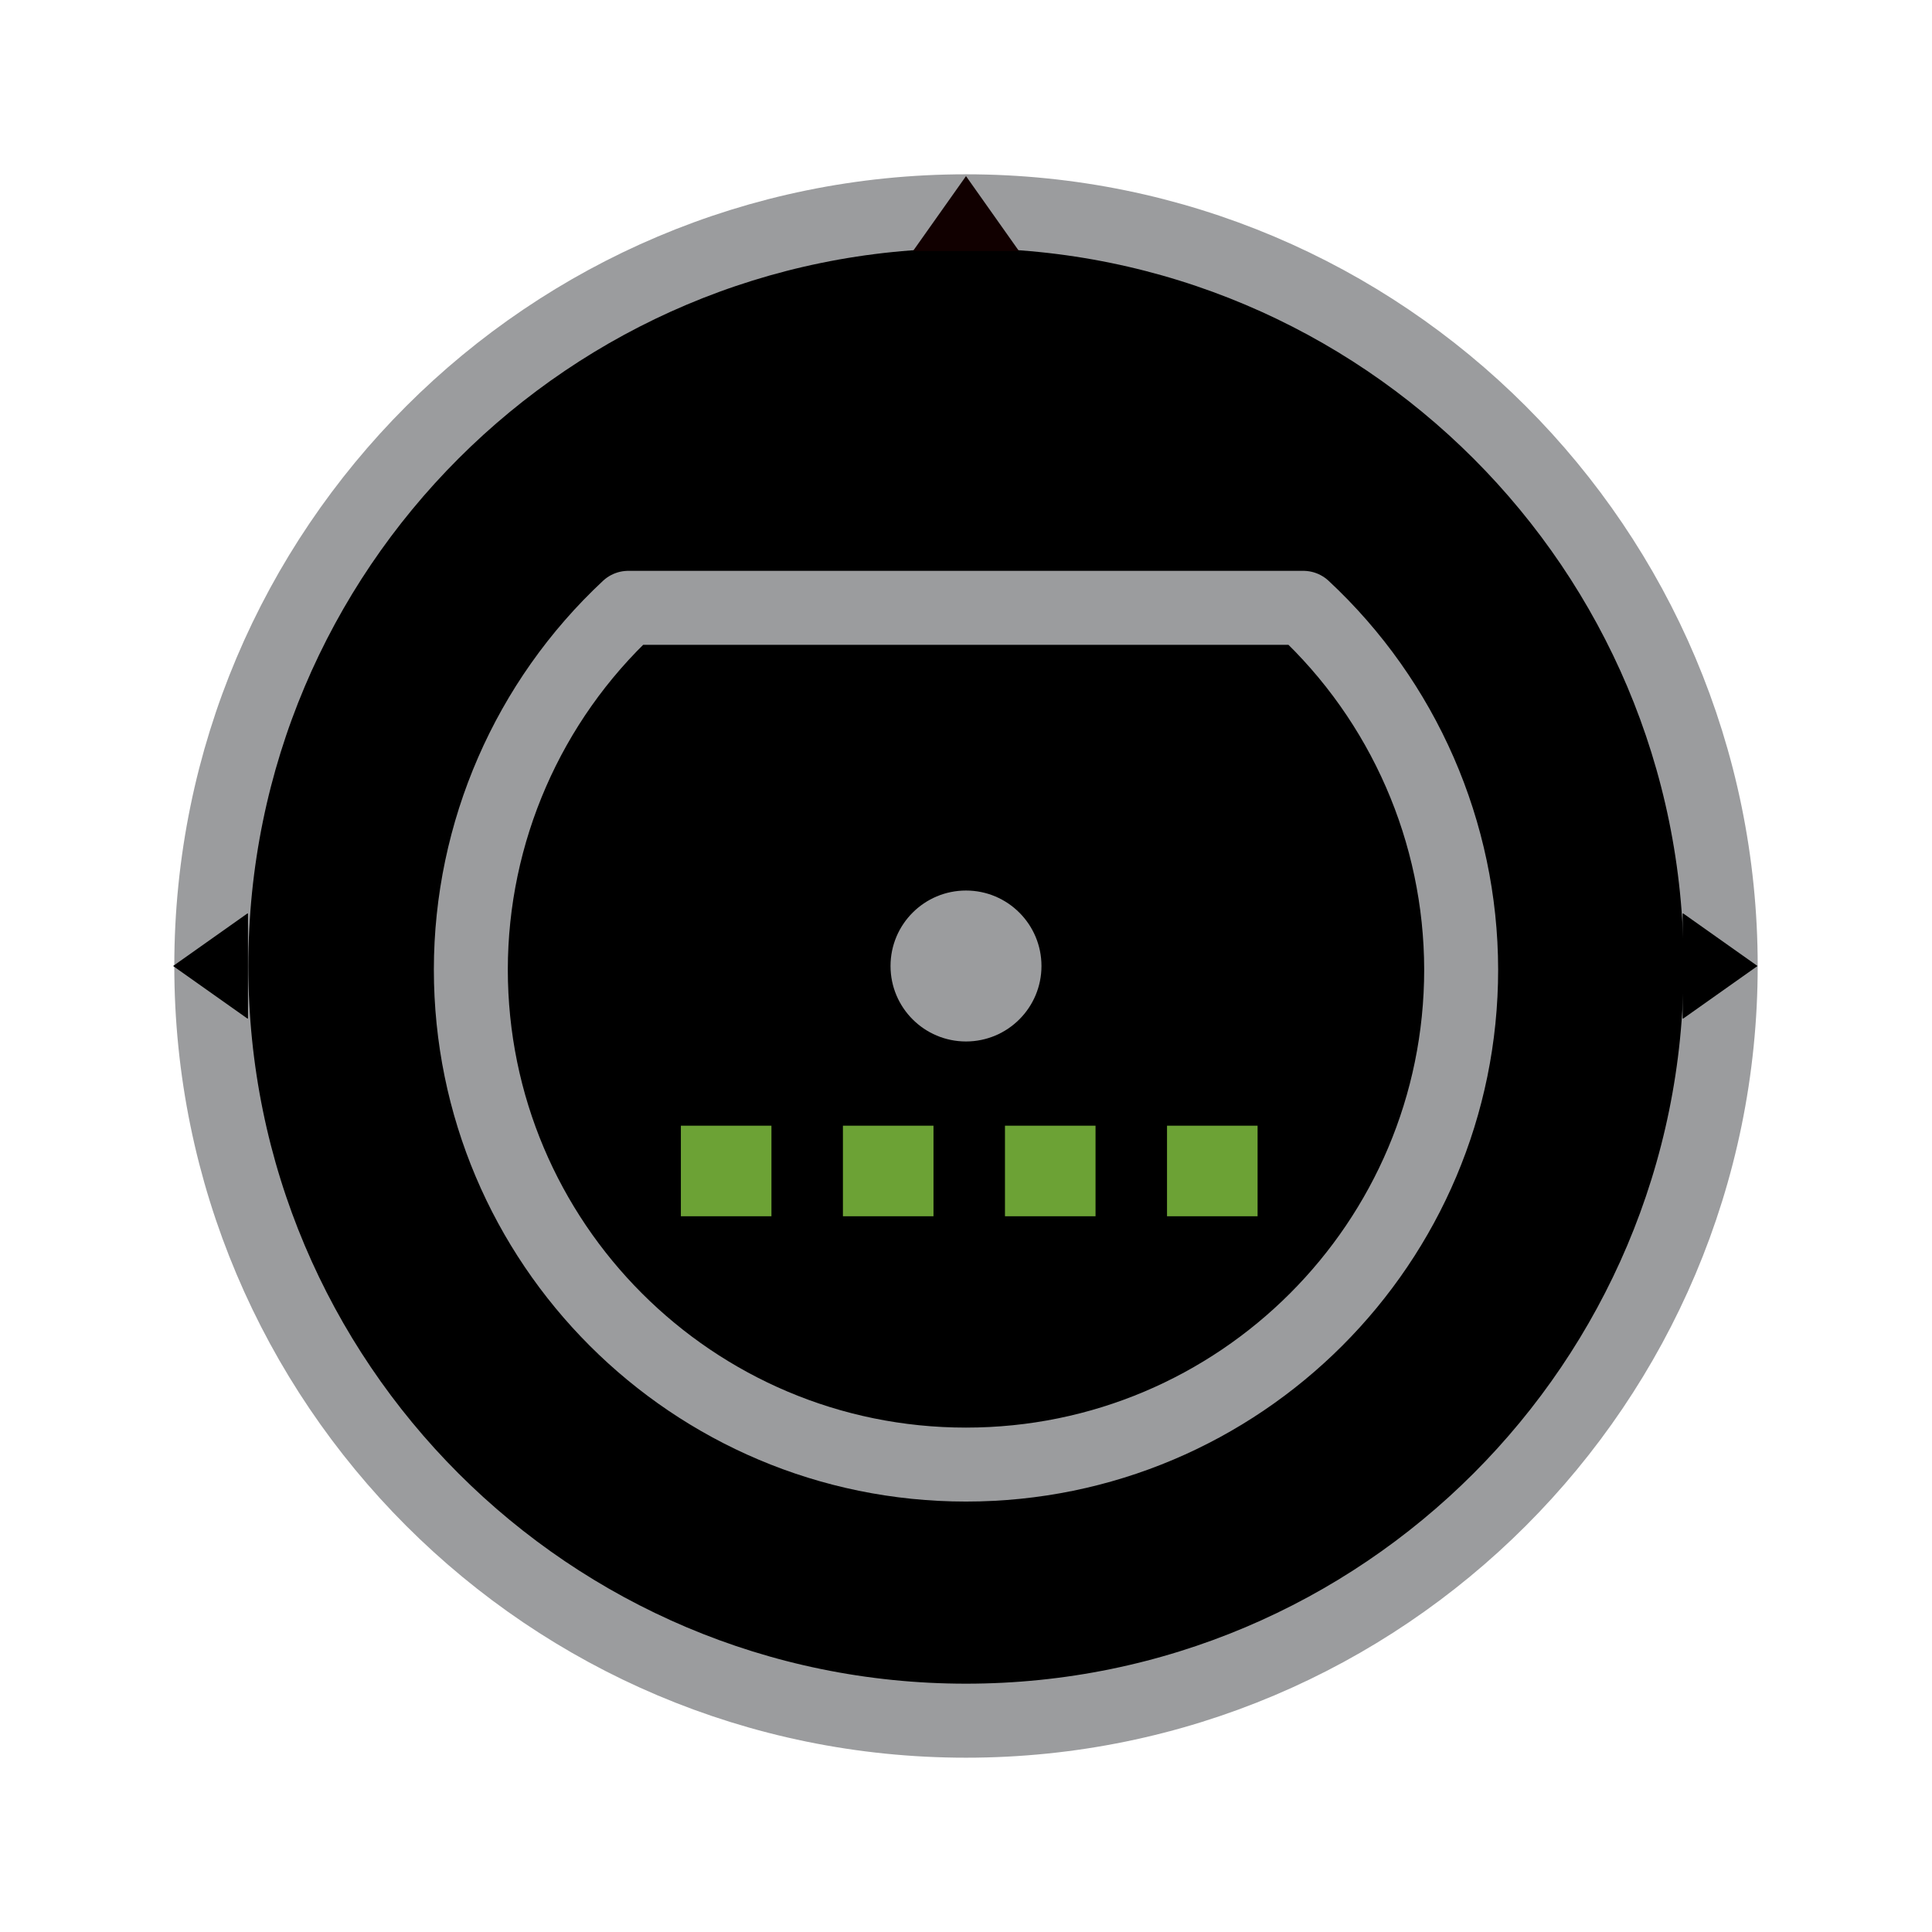
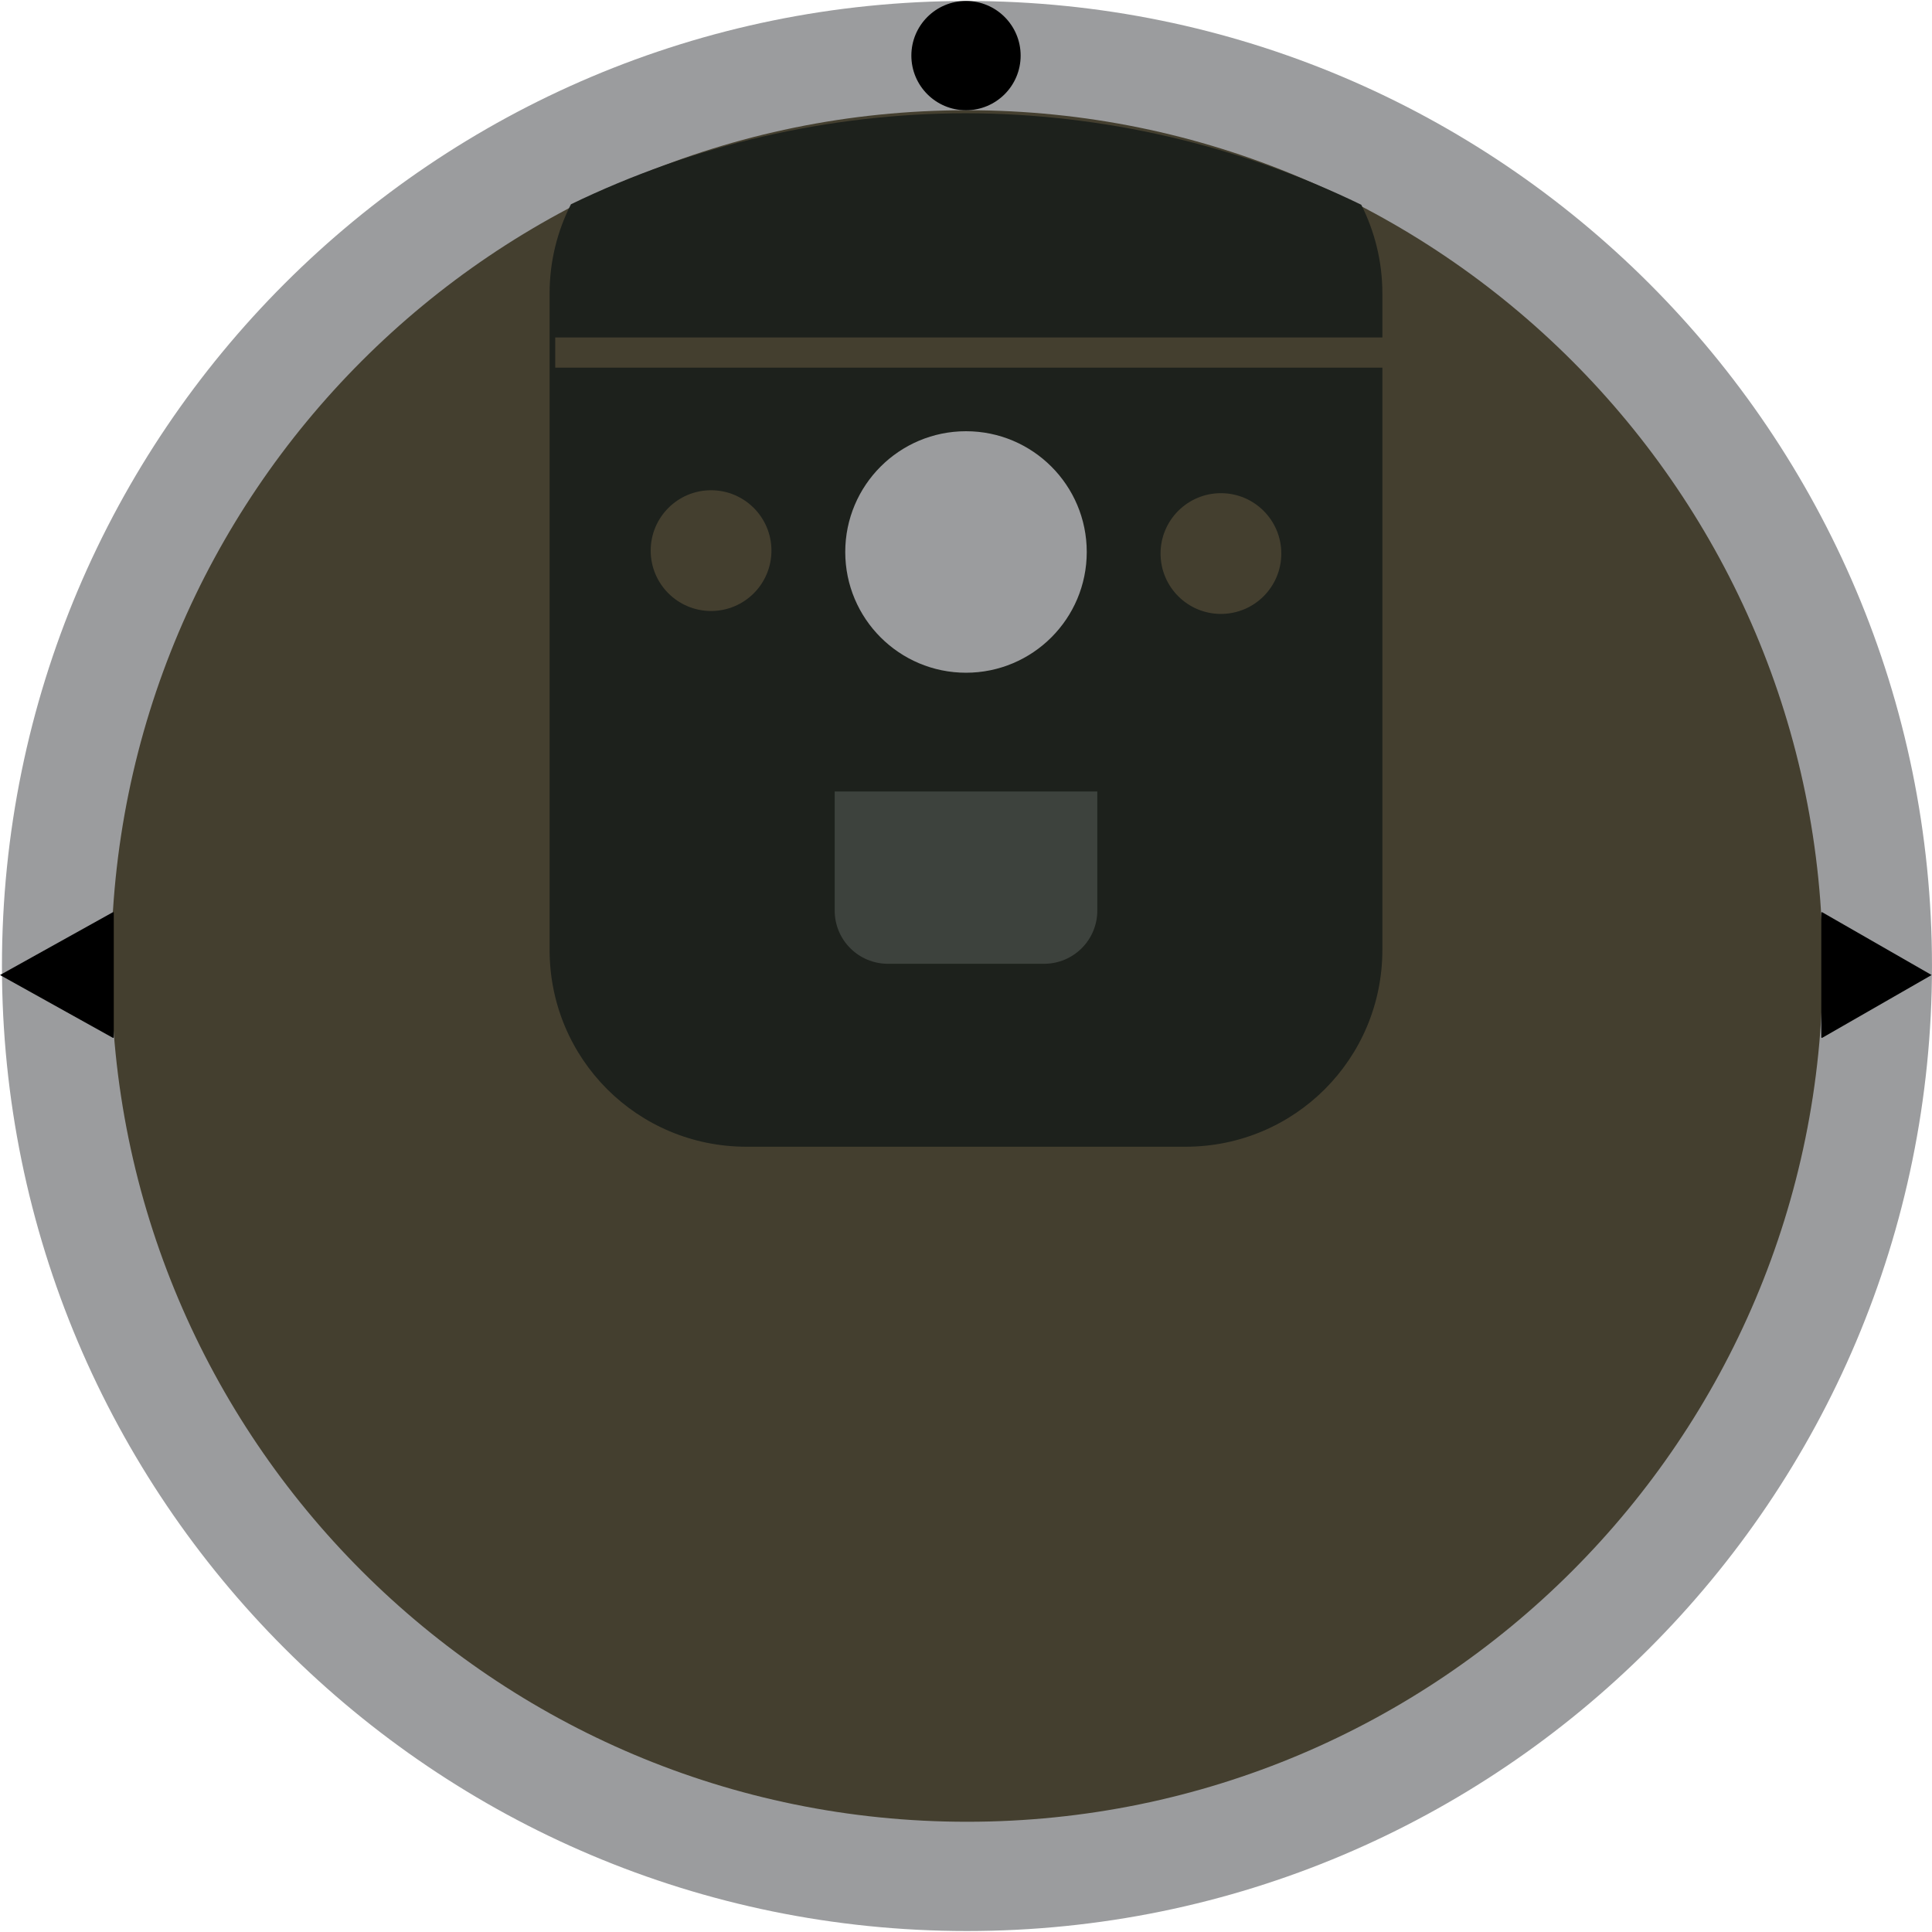
<svg xmlns="http://www.w3.org/2000/svg" version="1.1" id="Layer_1" x="0px" y="0px" viewBox="0 0 64 64" xml:space="preserve" width="64" height="64">
  <defs id="defs22" />
-   <circle style="opacity:1;fill:#000000;fill-opacity:1;stroke:#9b9c9e;stroke-width:2.452;stroke-linecap:square;stroke-linejoin:round;stroke-miterlimit:10;stroke-dasharray:none;stroke-opacity:1" id="path829" cx="32" cy="32" r="25" />
-   <path style="opacity:1;fill:#000000;fill-opacity:1;stroke:#9b9c9e;stroke-width:2.45;stroke-linecap:square;stroke-linejoin:round;stroke-miterlimit:10;stroke-dasharray:none;stroke-opacity:1" d="M 20.812,20.135 A 16.402,16.402 0 0 0 15.597,32.114 16.402,16.402 0 0 0 31.999,48.516 16.402,16.402 0 0 0 48.403,32.114 16.402,16.402 0 0 0 43.175,20.135 Z" id="path829-6" />
-   <path style="opacity:1;fill:#000000;fill-opacity:1;stroke:none;stroke-width:1.093;stroke-linecap:square;stroke-linejoin:round;stroke-miterlimit:10;stroke-dasharray:none;stroke-opacity:1" d="M 8.2,30.256 5.734,32 8.2,33.744 8.215,33.733 v -3.466 z" id="rect865-5" />
-   <path style="opacity:1;fill:#000000;fill-opacity:1;stroke:none;stroke-width:1.093;stroke-linecap:square;stroke-linejoin:round;stroke-miterlimit:10;stroke-dasharray:none;stroke-opacity:1" d="M 55.755,33.744 58.22,32 l -2.465,-1.744 -0.016,0.011 -10e-7,3.466 z" id="rect865-5-3" />
-   <path style="opacity:1;fill:#110000;fill-opacity:1;stroke:none;stroke-width:1.093;stroke-linecap:square;stroke-linejoin:round;stroke-miterlimit:10;stroke-dasharray:none;stroke-opacity:1" d="M 33.744,8.3 32,5.834 l -1.744,2.465 0.011,0.016 3.466,2e-6 z" id="rect865-5-3-5" />
-   <circle style="opacity:1;fill:#9b9c9e;fill-opacity:1;stroke:none;stroke-width:1.863;stroke-linecap:square;stroke-linejoin:round;stroke-miterlimit:10;stroke-dasharray:none;stroke-opacity:1" id="path953" cx="32" cy="32" r="2.5" />
-   <rect style="opacity:1;fill:#6ca235;fill-opacity:1;stroke:none;stroke-width:1.812;stroke-linecap:square;stroke-linejoin:round;stroke-miterlimit:10;stroke-dasharray:none;stroke-opacity:1" id="rect955" width="3" height="3" x="22.555" y="37.29" ry="3.7263335e-06" />
-   <rect style="opacity:1;fill:#6ca235;fill-opacity:1;stroke:none;stroke-width:1.812;stroke-linecap:square;stroke-linejoin:round;stroke-miterlimit:10;stroke-dasharray:none;stroke-opacity:1" id="rect955-0" width="3" height="3" x="27.923" y="37.29" ry="3.7263335e-06" />
-   <rect style="opacity:1;fill:#6ca235;fill-opacity:1;stroke:none;stroke-width:1.812;stroke-linecap:square;stroke-linejoin:round;stroke-miterlimit:10;stroke-dasharray:none;stroke-opacity:1" id="rect955-9" width="3" height="3" x="33.291" y="37.29" ry="3.7263335e-06" />
-   <rect style="opacity:1;fill:#6ca235;fill-opacity:1;stroke:none;stroke-width:1.812;stroke-linecap:square;stroke-linejoin:round;stroke-miterlimit:10;stroke-dasharray:none;stroke-opacity:1" id="rect955-3" width="3" height="3" x="38.659" y="37.29" ry="3.7263335e-06" />
+   <g transform="translate(-2.0601362e-6)" id="g965">
+     <circle r="30.158" cy="32" cx="32.032" id="path829" style="opacity:1;fill:#443f2f;fill-opacity:1;stroke:#9b9c9e;stroke-width:3.619;stroke-linecap:square;stroke-linejoin:round;stroke-miterlimit:10;stroke-dasharray:none;stroke-opacity:1" />
+     <path id="rect865-5" d="M 3.745,30.215 6.715649e-8,32.299 3.745,34.383 3.769,34.37 v -4.142 z" style="opacity:1;fill:#000000;fill-opacity:1;stroke:none;stroke-width:1.473;stroke-linecap:square;stroke-linejoin:round;stroke-miterlimit:10;stroke-dasharray:none;stroke-opacity:1" />
+     <path id="rect865-5-3" d="m 60.356,34.383 3.631,-2.084 -3.631,-2.084 -0.023,0.013 -1e-6,4.142 z" style="opacity:1;fill:#000000;fill-opacity:1;stroke:none;stroke-width:1.45;stroke-linecap:square;stroke-linejoin:round;stroke-miterlimit:10;stroke-dasharray:none;stroke-opacity:1" />
+     <circle r="1.81" cy="1.842" cx="32" id="path824" style="opacity:1;fill:#000000;fill-opacity:1;stroke:none;stroke-width:1.949;stroke-linecap:square;stroke-linejoin:round;stroke-miterlimit:10;stroke-dasharray:none;stroke-opacity:1" />
+     <path id="rect839" d="m 31.999,3.751 a 30.158,30.158 0 0 0 -13.086,3.016 c -0.45,0.887 -0.707,1.887 -0.707,2.953 V 31.464 c 0,3.614 2.91,6.523 6.523,6.523 h 14.541 c 3.614,0 6.523,-2.91 6.523,-6.523 V 9.719 c 0,-1.059 -0.255,-2.053 -0.699,-2.936 A 30.158,30.158 0 0 0 31.999,3.751 Z" style="opacity:1;fill:#1d211c;fill-opacity:1;stroke:none;stroke-width:3.619;stroke-linecap:square;stroke-linejoin:round;stroke-miterlimit:10;stroke-dasharray:none;stroke-opacity:1" />
+     <rect ry="0" y="11.179" x="18.393" height="1" width="27.588" id="rect863" style="opacity:1;fill:#443f2f;fill-opacity:1;stroke:none;stroke-width:1.69;stroke-linecap:square;stroke-linejoin:round;stroke-miterlimit:10;stroke-dasharray:none;stroke-opacity:1" />
+     <circle r="4" cy="18.285" cx="32" id="path861" style="opacity:1;fill:#9b9c9e;fill-opacity:1;stroke:none;stroke-width:1.914;stroke-linecap:square;stroke-linejoin:round;stroke-miterlimit:10;stroke-dasharray:none;stroke-opacity:1" />
+     <circle r="2" cy="18.24" cx="23.555" id="path865" style="opacity:1;fill:#443f2f;fill-opacity:1;stroke:none;stroke-width:2.174;stroke-linecap:square;stroke-linejoin:round;stroke-miterlimit:10;stroke-dasharray:none;stroke-opacity:1" />
+     <circle r="2" cy="18.337" cx="40.445" id="path865-6" style="opacity:1;fill:#443f2f;fill-opacity:1;stroke:none;stroke-width:2.174;stroke-linecap:square;stroke-linejoin:round;stroke-miterlimit:10;stroke-dasharray:none;stroke-opacity:1" />
+     <path id="rect905" d="m 27.65,26.22 v 3.941 c 0,0.979 0.789,1.766 1.768,1.766 h 5.164 c 0.979,0 1.768,-0.787 1.768,-1.766 v -3.941 z" style="opacity:1;fill:#3d423d;fill-opacity:1;stroke:none;stroke-width:3.967;stroke-linecap:square;stroke-linejoin:round;stroke-miterlimit:10;stroke-dasharray:none;stroke-opacity:1" />
+   </g>
</svg>
